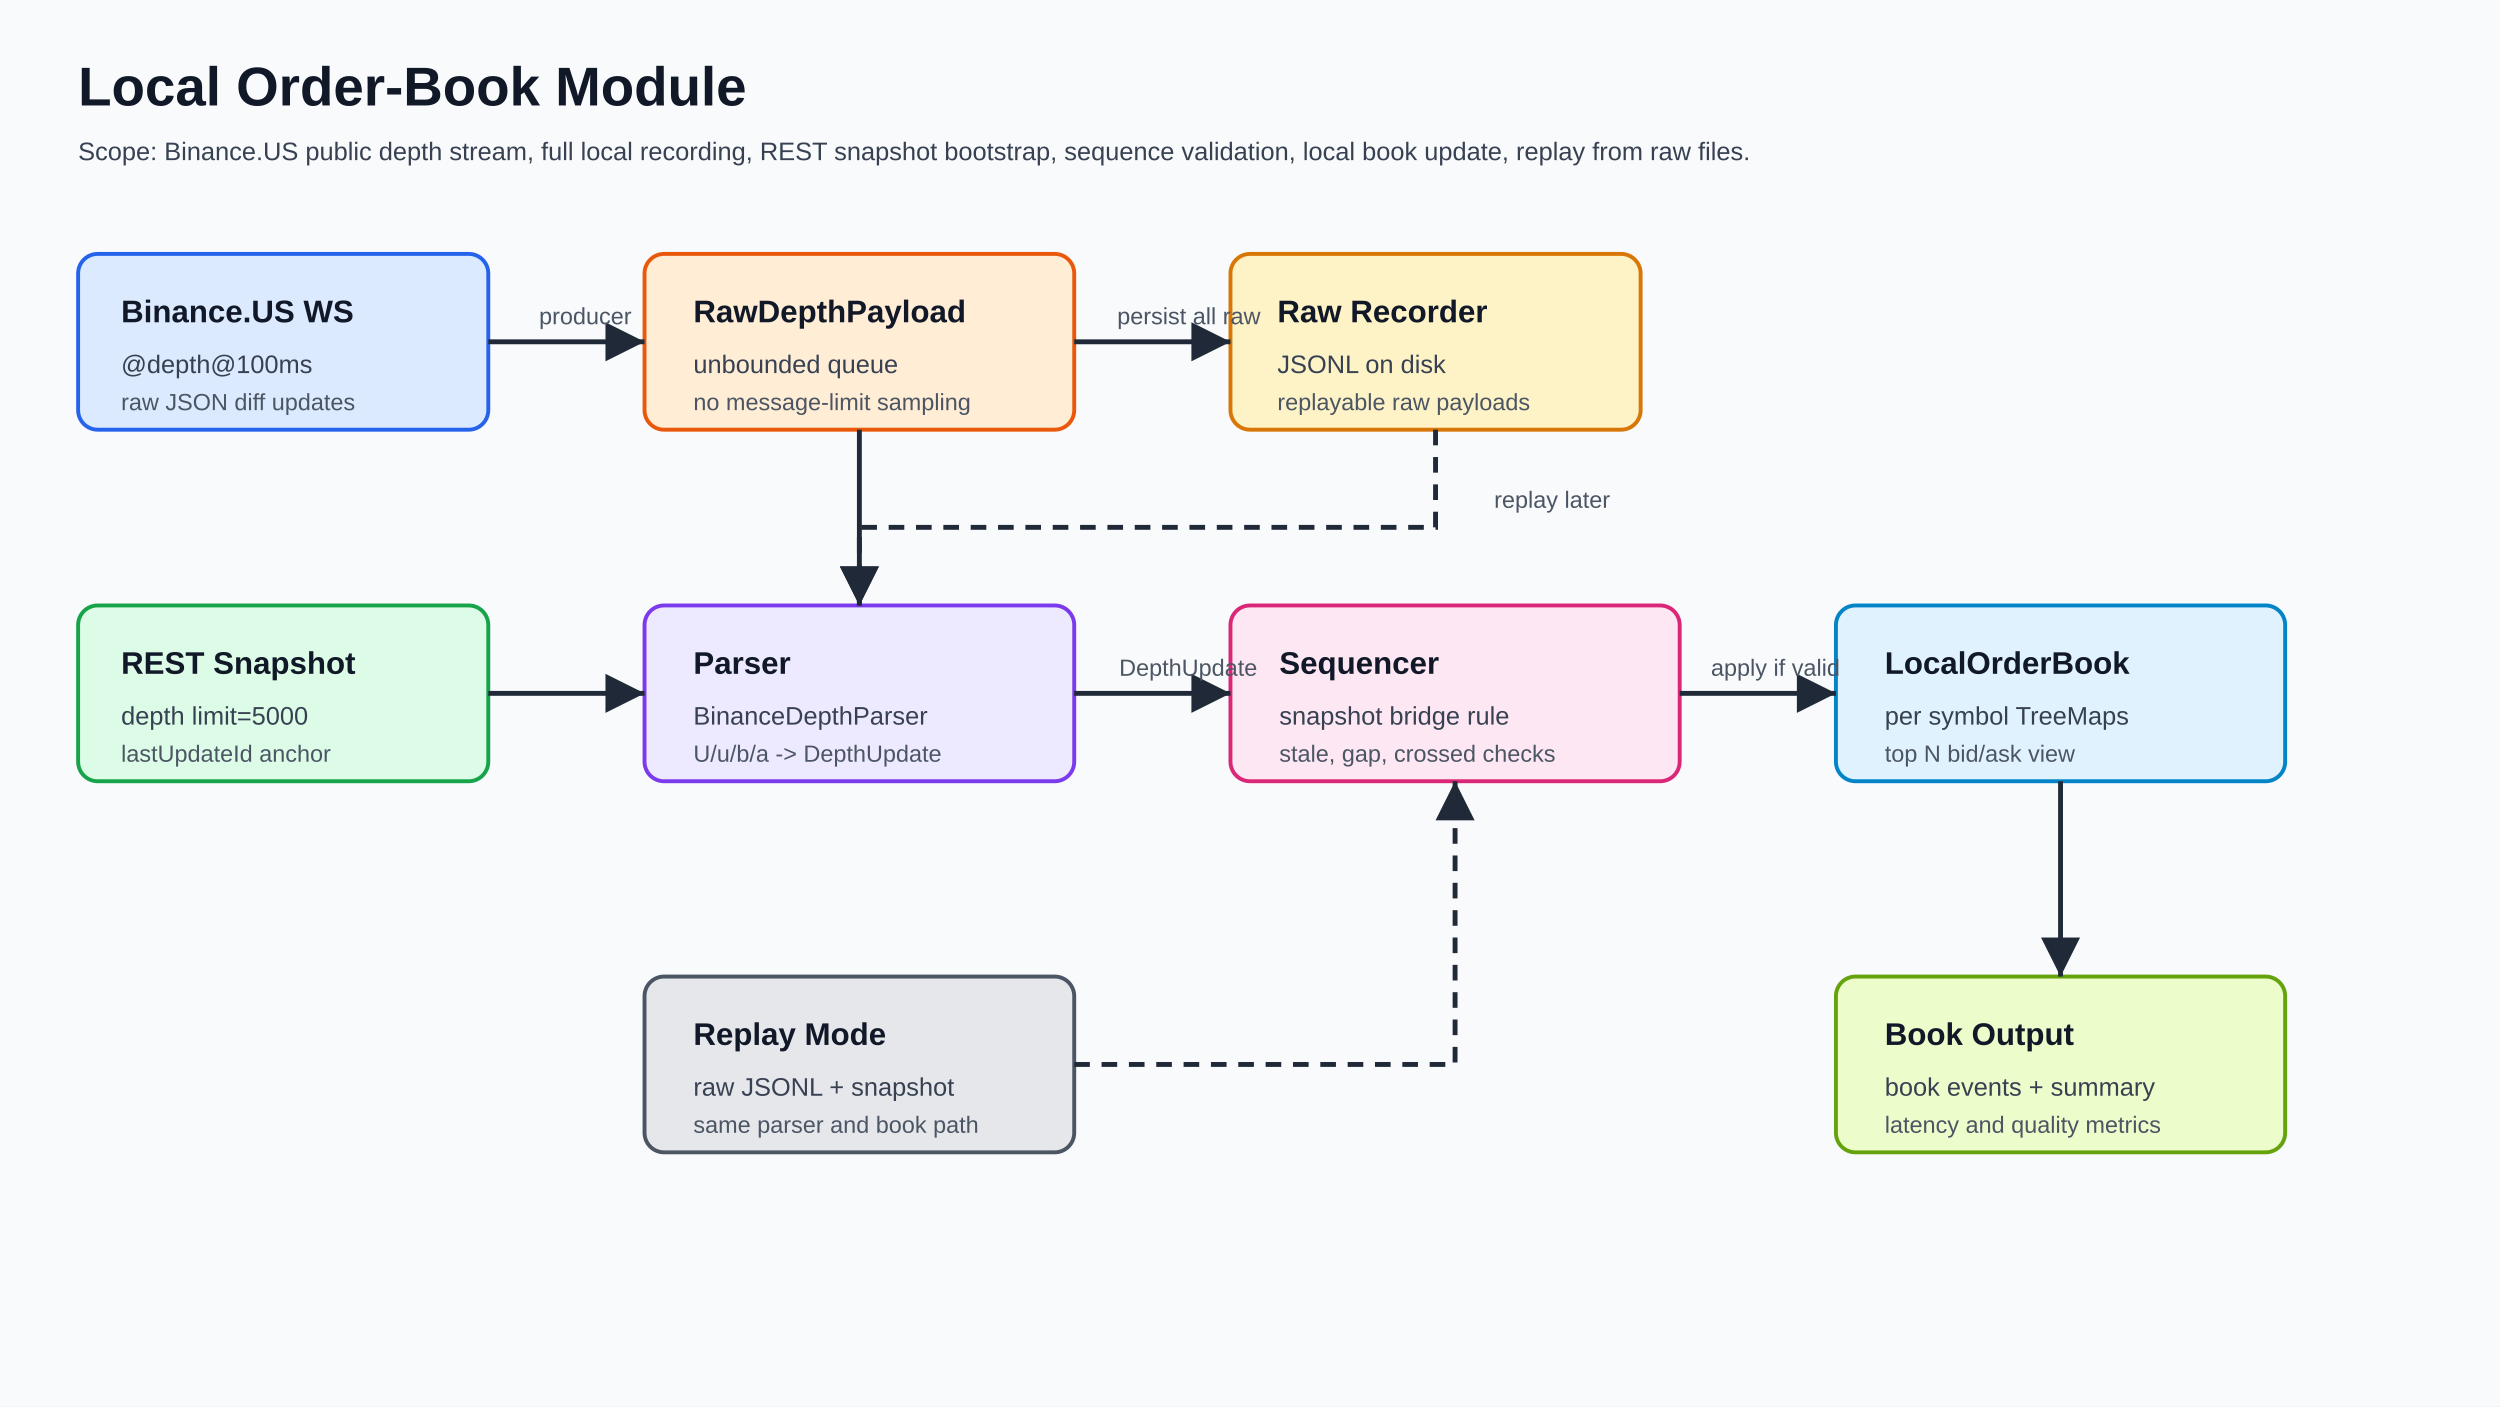
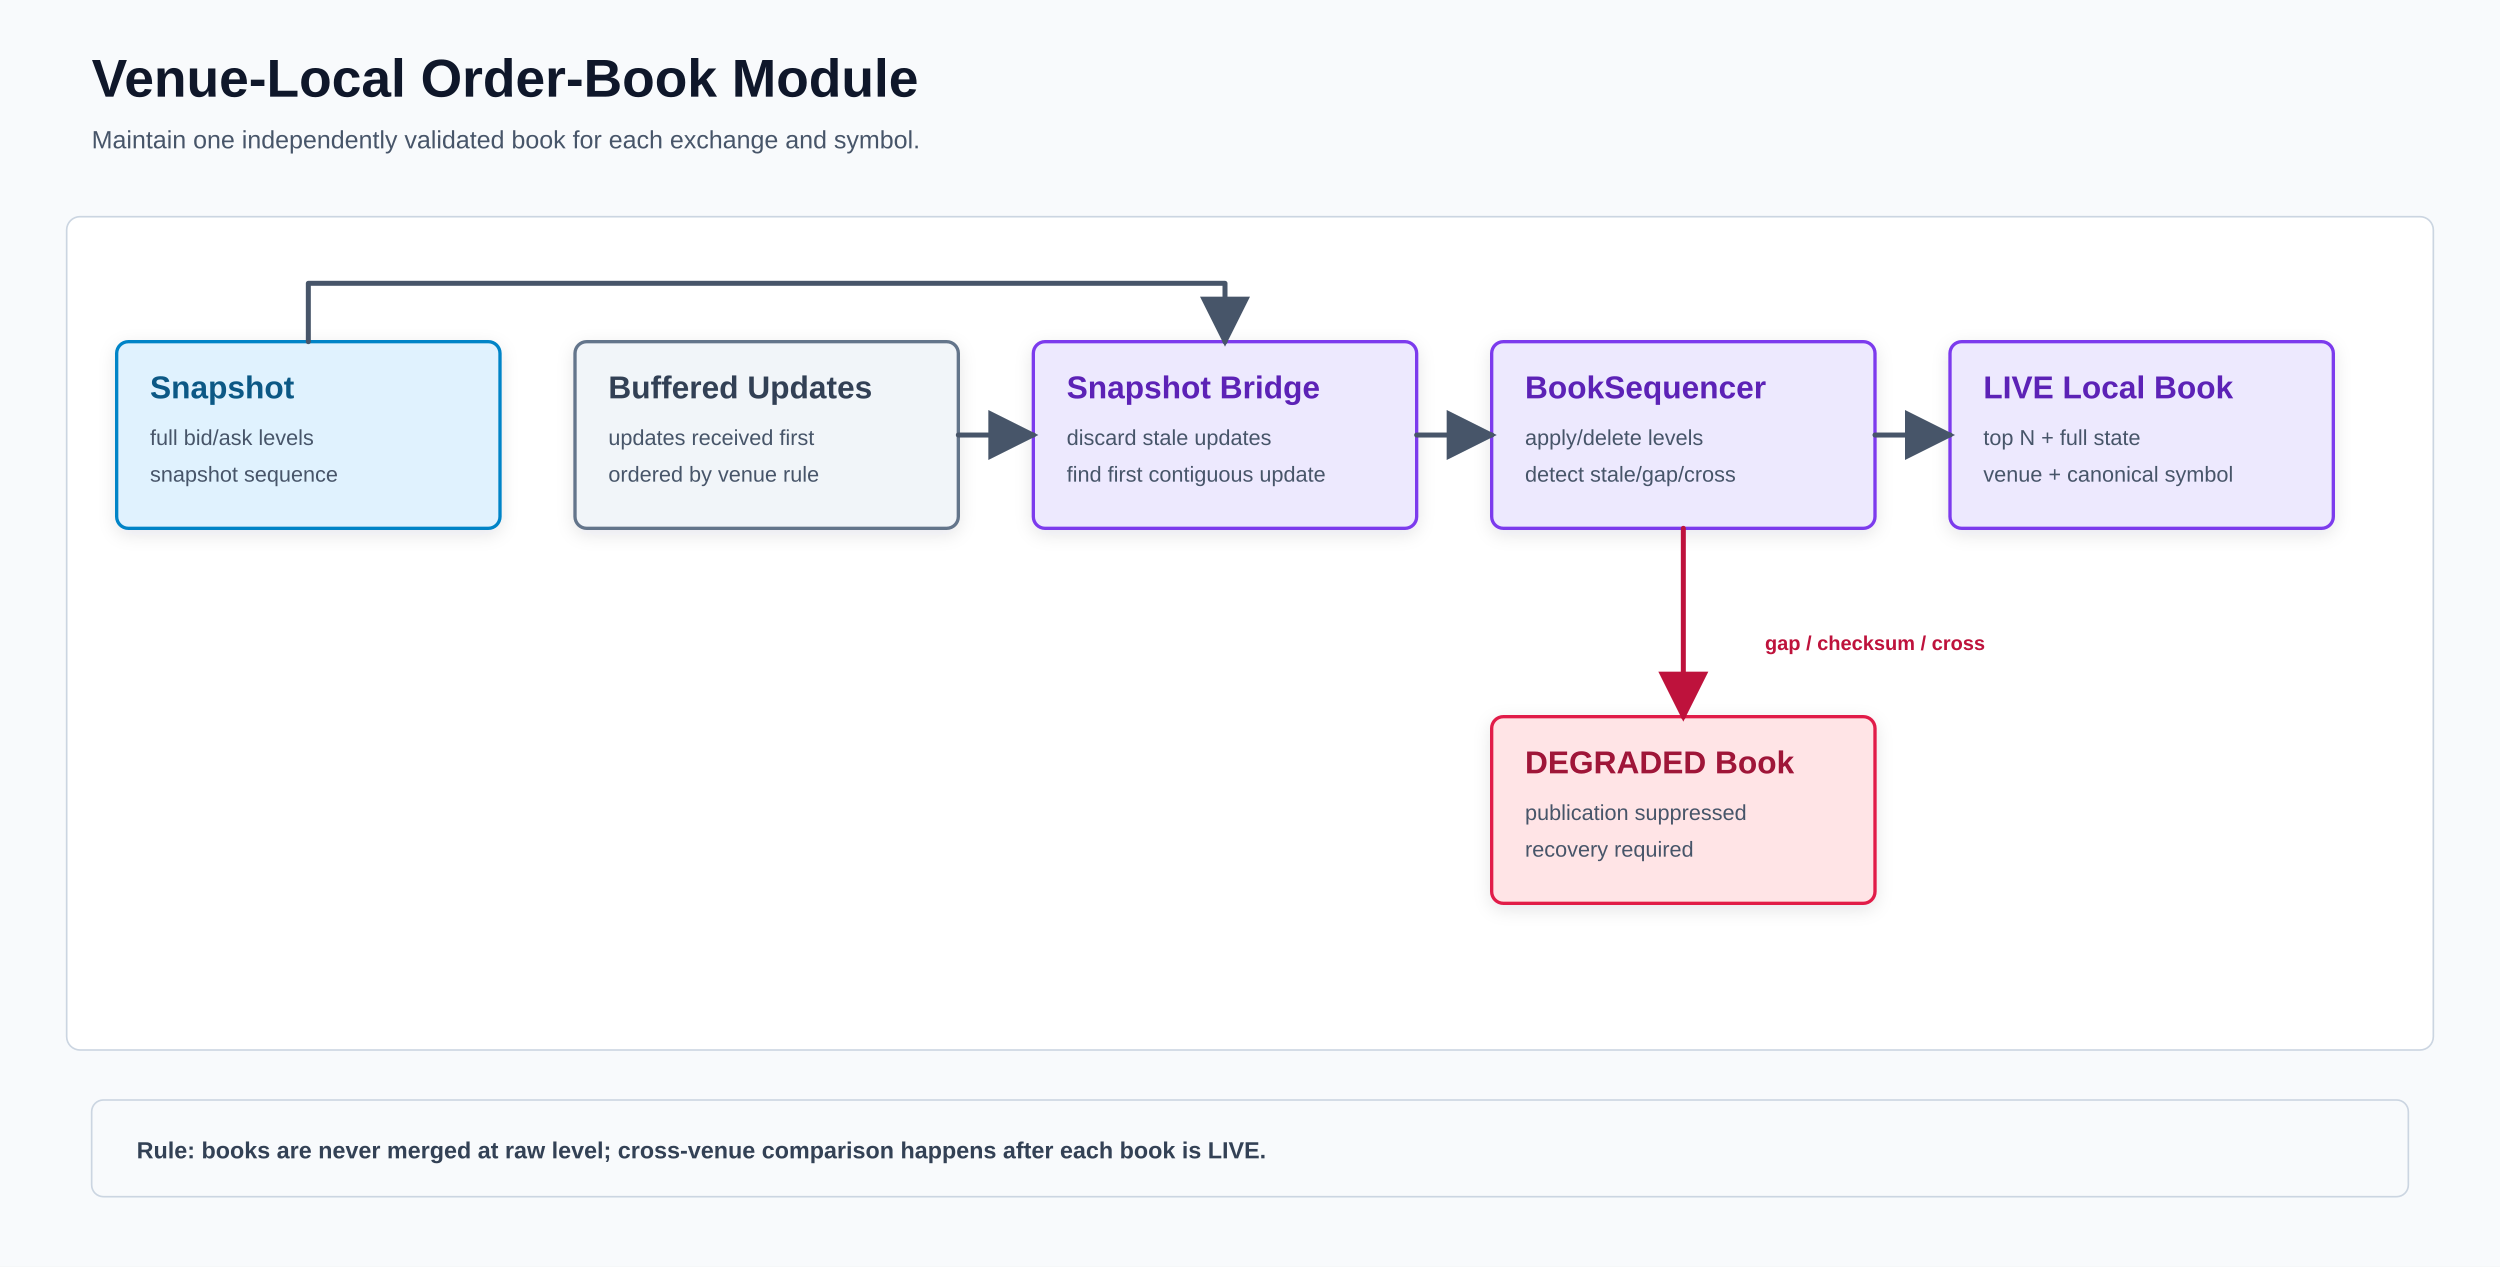
- <svg xmlns="http://www.w3.org/2000/svg" width="1280" height="720" viewBox="0 0 1280 720" role="img" aria-labelledby="title desc">
+ <svg xmlns="http://www.w3.org/2000/svg" width="1500" height="760" viewBox="0 0 1500 760" role="img" aria-labelledby="title desc">
  <defs>
    <marker id="arrow" markerWidth="12" markerHeight="12" refX="10" refY="6" orient="auto" markerUnits="strokeWidth">
-       <path d="M2,2 L10,6 L2,10 Z" fill="#1f2937" />
+       <path d="M1 1 L11 6 L1 11 Z" fill="#475569" />
    </marker>
-     <style>
-       .title { font: 700 28px Arial, sans-serif; fill: #111827; }
-       .label { font: 700 16px Arial, sans-serif; fill: #111827; }
-       .small { font: 13px Arial, sans-serif; fill: #374151; }
-       .tiny { font: 12px Arial, sans-serif; fill: #4b5563; }
-       .box { stroke-width: 2; rx: 10; ry: 10; }
-       .arrow { stroke: #1f2937; stroke-width: 2.5; fill: none; marker-end: url(#arrow); }
-       .dash { stroke-dasharray: 8 6; }
-     </style>
+     <marker id="failure-arrow" markerWidth="12" markerHeight="12" refX="10" refY="6" orient="auto" markerUnits="strokeWidth">
+       <path d="M1 1 L11 6 L1 11 Z" fill="#be123c" />
+     </marker>
+     <marker id="replay-arrow" markerWidth="12" markerHeight="12" refX="10" refY="6" orient="auto" markerUnits="strokeWidth">
+       <path d="M1 1 L11 6 L1 11 Z" fill="#a21caf" />
+     </marker>
+     <filter id="shadow" x="-15%" y="-15%" width="130%" height="140%">
+       <feDropShadow dx="0" dy="3" stdDeviation="5" flood-color="#0f172a" flood-opacity="0.10" />
+     </filter>
  </defs>
-   <rect width="1280" height="720" fill="#f8fafc" />
-   <text x="40" y="54" class="title">Local Order-Book Module</text>
-   <text x="40" y="82" class="small">Scope: Binance.US public depth stream, full local recording, REST snapshot bootstrap, sequence validation, local book update, replay from raw files.</text>
-   <rect x="40" y="130" width="210" height="90" class="box" fill="#dbeafe" stroke="#2563eb" />
-   <text x="62" y="165" class="label">Binance.US WS</text>
-   <text x="62" y="191" class="small">@depth@100ms</text>
-   <text x="62" y="210" class="tiny">raw JSON diff updates</text>
-   <rect x="330" y="130" width="220" height="90" class="box" fill="#ffedd5" stroke="#ea580c" />
-   <text x="355" y="165" class="label">RawDepthPayload</text>
-   <text x="355" y="191" class="small">unbounded queue</text>
-   <text x="355" y="210" class="tiny">no message-limit sampling</text>
-   <rect x="630" y="130" width="210" height="90" class="box" fill="#fef3c7" stroke="#d97706" />
-   <text x="654" y="165" class="label">Raw Recorder</text>
-   <text x="654" y="191" class="small">JSONL on disk</text>
-   <text x="654" y="210" class="tiny">replayable raw payloads</text>
-   <rect x="40" y="310" width="210" height="90" class="box" fill="#dcfce7" stroke="#16a34a" />
-   <text x="62" y="345" class="label">REST Snapshot</text>
-   <text x="62" y="371" class="small">depth limit=5000</text>
-   <text x="62" y="390" class="tiny">lastUpdateId anchor</text>
-   <rect x="330" y="310" width="220" height="90" class="box" fill="#ede9fe" stroke="#7c3aed" />
-   <text x="355" y="345" class="label">Parser</text>
-   <text x="355" y="371" class="small">BinanceDepthParser</text>
-   <text x="355" y="390" class="tiny">U/u/b/a -&gt; DepthUpdate</text>
-   <rect x="630" y="310" width="230" height="90" class="box" fill="#fce7f3" stroke="#db2777" />
-   <text x="655" y="345" class="label">Sequencer</text>
-   <text x="655" y="371" class="small">snapshot bridge rule</text>
-   <text x="655" y="390" class="tiny">stale, gap, crossed checks</text>
-   <rect x="940" y="310" width="230" height="90" class="box" fill="#e0f2fe" stroke="#0284c7" />
-   <text x="965" y="345" class="label">LocalOrderBook</text>
-   <text x="965" y="371" class="small">per symbol TreeMaps</text>
-   <text x="965" y="390" class="tiny">top N bid/ask view</text>
-   <rect x="940" y="500" width="230" height="90" class="box" fill="#ecfccb" stroke="#65a30d" />
-   <text x="965" y="535" class="label">Book Output</text>
-   <text x="965" y="561" class="small">book events + summary</text>
-   <text x="965" y="580" class="tiny">latency and quality metrics</text>
-   <rect x="330" y="500" width="220" height="90" class="box" fill="#e5e7eb" stroke="#4b5563" />
-   <text x="355" y="535" class="label">Replay Mode</text>
-   <text x="355" y="561" class="small">raw JSONL + snapshot</text>
-   <text x="355" y="580" class="tiny">same parser and book path</text>
-   <path class="arrow" d="M250 175 H330" />
-   <path class="arrow" d="M550 175 H630" />
-   <path class="arrow" d="M440 220 V310" />
-   <path class="arrow" d="M250 355 H330" />
-   <path class="arrow" d="M550 355 H630" />
-   <path class="arrow" d="M860 355 H940" />
-   <path class="arrow" d="M1055 400 V500" />
-   <path class="arrow dash" d="M735 220 V270 H440 V310" />
-   <path class="arrow dash" d="M550 545 H745 V400" />
-   <text x="276" y="166" class="tiny">producer</text>
-   <text x="572" y="166" class="tiny">persist all raw</text>
-   <text x="573" y="346" class="tiny">DepthUpdate</text>
-   <text x="876" y="346" class="tiny">apply if valid</text>
-   <text x="765" y="260" class="tiny">replay later</text>
+   <rect width="1500" height="760" fill="#f8fafc" />
+   <text x="55" y="58" font-family="Arial, sans-serif" font-size="32" font-weight="700" fill="#0f172a" text-anchor="start">Venue-Local Order-Book Module</text>
+   <text x="55" y="89" font-family="Arial, sans-serif" font-size="15" font-weight="400" fill="#475569" text-anchor="start">Maintain one independently validated book for each exchange and symbol.</text>
+   <rect x="40" y="130" width="1420" height="500" rx="8" fill="#ffffff" stroke="#cbd5e1" />
+   <g filter="url(#shadow)">
+     <rect x="70" y="205" width="230" height="112" rx="7" fill="#e0f2fe" stroke="#0284c7" stroke-width="2" />
+     <text x="90" y="239" font-family="Arial, sans-serif" font-size="19" font-weight="700" fill="#075985" text-anchor="start">Snapshot</text>
+     <text x="90" y="267" font-family="Arial, sans-serif" font-size="13" font-weight="400" fill="#475569" text-anchor="start">full bid/ask levels</text>
+     <text x="90" y="289" font-family="Arial, sans-serif" font-size="13" font-weight="400" fill="#475569" text-anchor="start">snapshot sequence</text>
+   </g>
+   <g filter="url(#shadow)">
+     <rect x="345" y="205" width="230" height="112" rx="7" fill="#f1f5f9" stroke="#64748b" stroke-width="2" />
+     <text x="365" y="239" font-family="Arial, sans-serif" font-size="19" font-weight="700" fill="#334155" text-anchor="start">Buffered Updates</text>
+     <text x="365" y="267" font-family="Arial, sans-serif" font-size="13" font-weight="400" fill="#475569" text-anchor="start">updates received first</text>
+     <text x="365" y="289" font-family="Arial, sans-serif" font-size="13" font-weight="400" fill="#475569" text-anchor="start">ordered by venue rule</text>
+   </g>
+   <g filter="url(#shadow)">
+     <rect x="620" y="205" width="230" height="112" rx="7" fill="#ede9fe" stroke="#7c3aed" stroke-width="2" />
+     <text x="640" y="239" font-family="Arial, sans-serif" font-size="19" font-weight="700" fill="#5b21b6" text-anchor="start">Snapshot Bridge</text>
+     <text x="640" y="267" font-family="Arial, sans-serif" font-size="13" font-weight="400" fill="#475569" text-anchor="start">discard stale updates</text>
+     <text x="640" y="289" font-family="Arial, sans-serif" font-size="13" font-weight="400" fill="#475569" text-anchor="start">find first contiguous update</text>
+   </g>
+   <g filter="url(#shadow)">
+     <rect x="895" y="205" width="230" height="112" rx="7" fill="#ede9fe" stroke="#7c3aed" stroke-width="2" />
+     <text x="915" y="239" font-family="Arial, sans-serif" font-size="19" font-weight="700" fill="#5b21b6" text-anchor="start">BookSequencer</text>
+     <text x="915" y="267" font-family="Arial, sans-serif" font-size="13" font-weight="400" fill="#475569" text-anchor="start">apply/delete levels</text>
+     <text x="915" y="289" font-family="Arial, sans-serif" font-size="13" font-weight="400" fill="#475569" text-anchor="start">detect stale/gap/cross</text>
+   </g>
+   <g filter="url(#shadow)">
+     <rect x="1170" y="205" width="230" height="112" rx="7" fill="#ede9fe" stroke="#7c3aed" stroke-width="2" />
+     <text x="1190" y="239" font-family="Arial, sans-serif" font-size="19" font-weight="700" fill="#5b21b6" text-anchor="start">LIVE Local Book</text>
+     <text x="1190" y="267" font-family="Arial, sans-serif" font-size="13" font-weight="400" fill="#475569" text-anchor="start">top N + full state</text>
+     <text x="1190" y="289" font-family="Arial, sans-serif" font-size="13" font-weight="400" fill="#475569" text-anchor="start">venue + canonical symbol</text>
+   </g>
+   <g filter="url(#shadow)">
+     <rect x="895" y="430" width="230" height="112" rx="7" fill="#ffe4e6" stroke="#e11d48" stroke-width="2" />
+     <text x="915" y="464" font-family="Arial, sans-serif" font-size="19" font-weight="700" fill="#9f1239" text-anchor="start">DEGRADED Book</text>
+     <text x="915" y="492" font-family="Arial, sans-serif" font-size="13" font-weight="400" fill="#475569" text-anchor="start">publication suppressed</text>
+     <text x="915" y="514" font-family="Arial, sans-serif" font-size="13" font-weight="400" fill="#475569" text-anchor="start">recovery required</text>
+   </g>
+   <path d="M185 205 V170 H735 V205" fill="none" stroke="#475569" stroke-width="3" stroke-linecap="round" stroke-linejoin="round" marker-end="url(#arrow)" />
+   <path d="M575 261 H620" fill="none" stroke="#475569" stroke-width="3" stroke-linecap="round" stroke-linejoin="round" marker-end="url(#arrow)" />
+   <path d="M850 261 H895" fill="none" stroke="#475569" stroke-width="3" stroke-linecap="round" stroke-linejoin="round" marker-end="url(#arrow)" />
+   <path d="M1125 261 H1170" fill="none" stroke="#475569" stroke-width="3" stroke-linecap="round" stroke-linejoin="round" marker-end="url(#arrow)" />
+   <path d="M1010 317 V430" fill="none" stroke="#be123c" stroke-width="3" stroke-linecap="round" stroke-linejoin="round" marker-end="url(#failure-arrow)" />
+   <text x="1125" y="390" font-family="Arial, sans-serif" font-size="12" font-weight="700" fill="#be123c" text-anchor="middle">gap / checksum / cross</text>
+   <rect x="55" y="660" width="1390" height="58" rx="7" fill="#f8fafc" stroke="#cbd5e1" />
+   <text x="82" y="695" font-family="Arial, sans-serif" font-size="14" font-weight="700" fill="#334155" text-anchor="start">Rule: books are never merged at raw level; cross-venue comparison happens after each book is LIVE.</text>
</svg>
